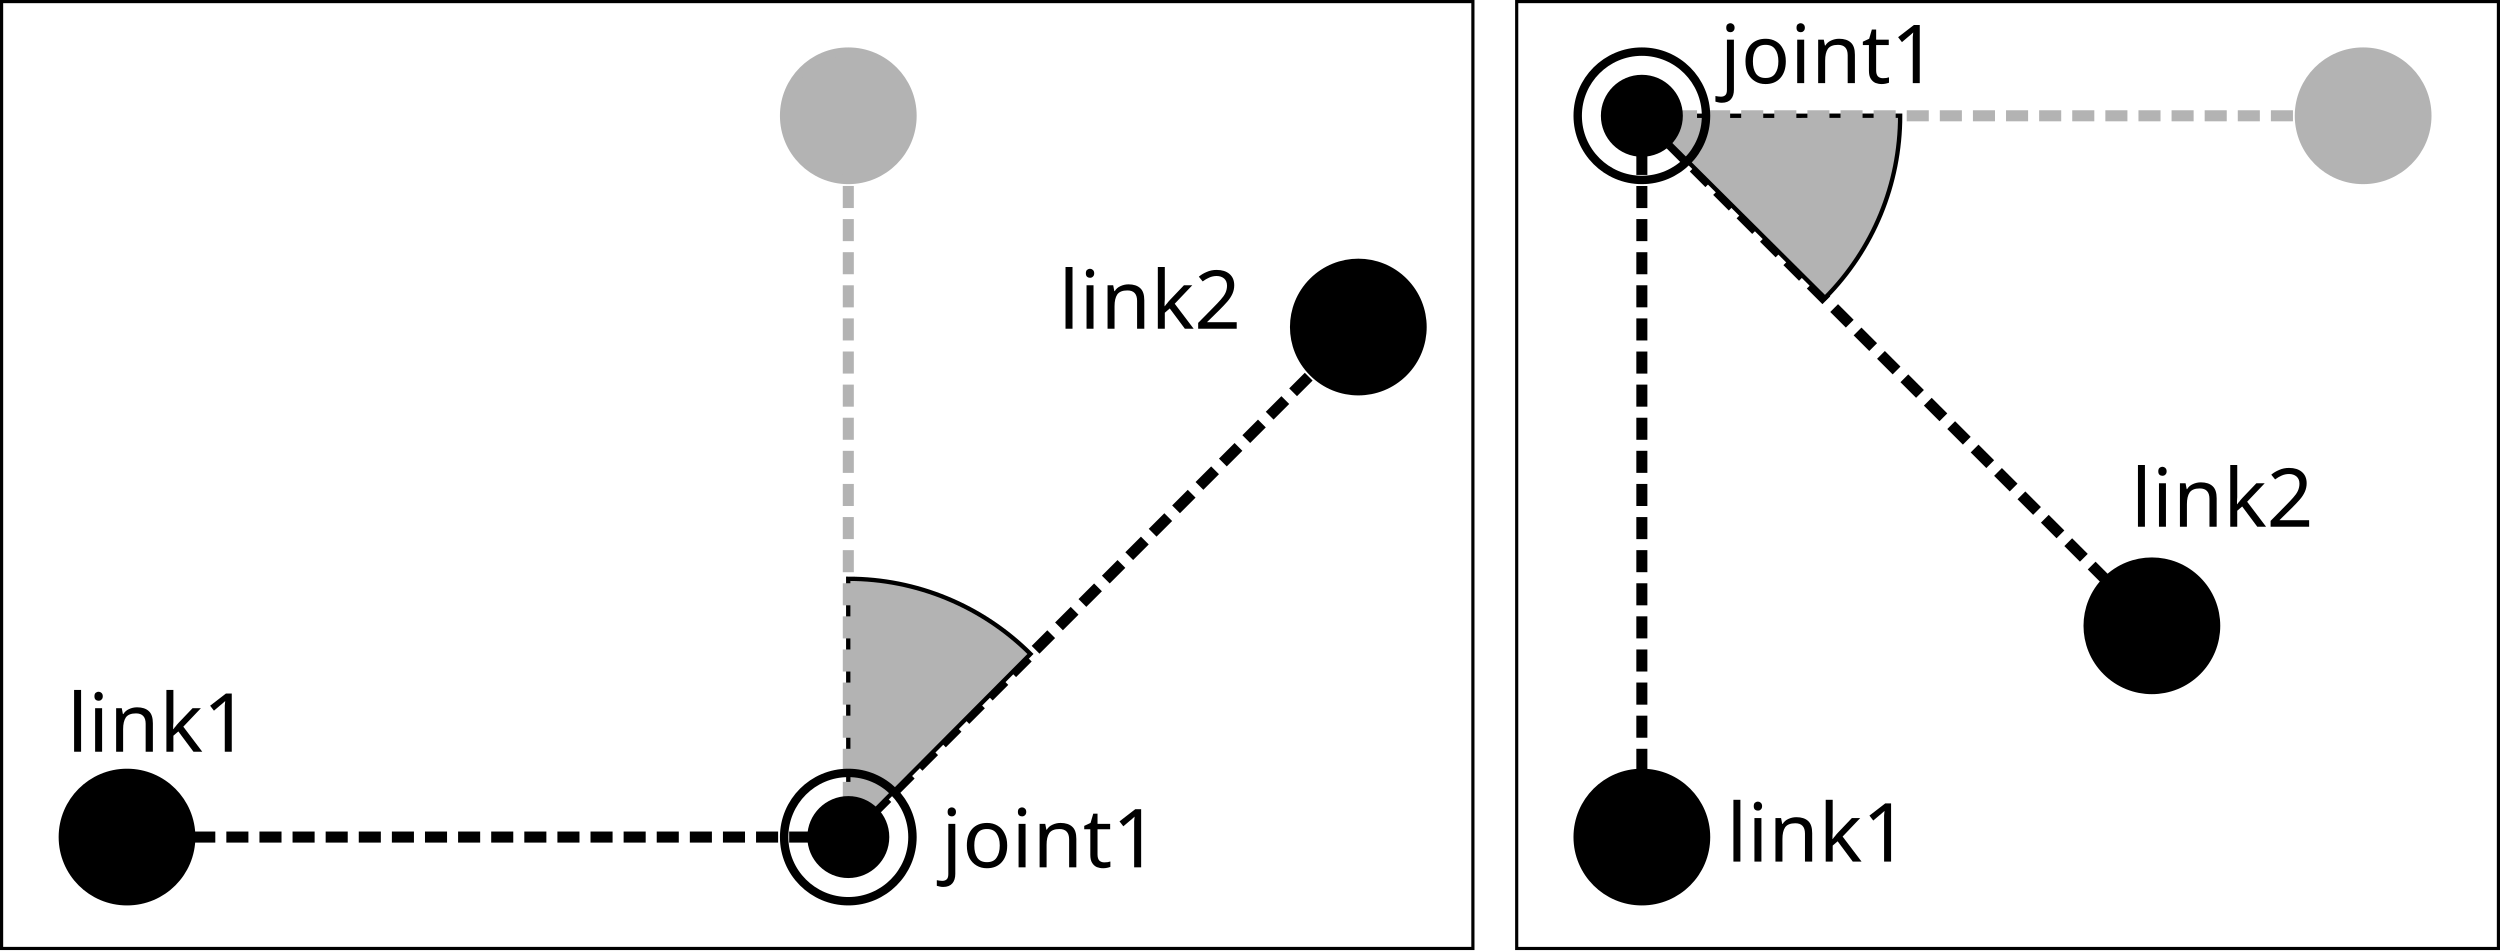
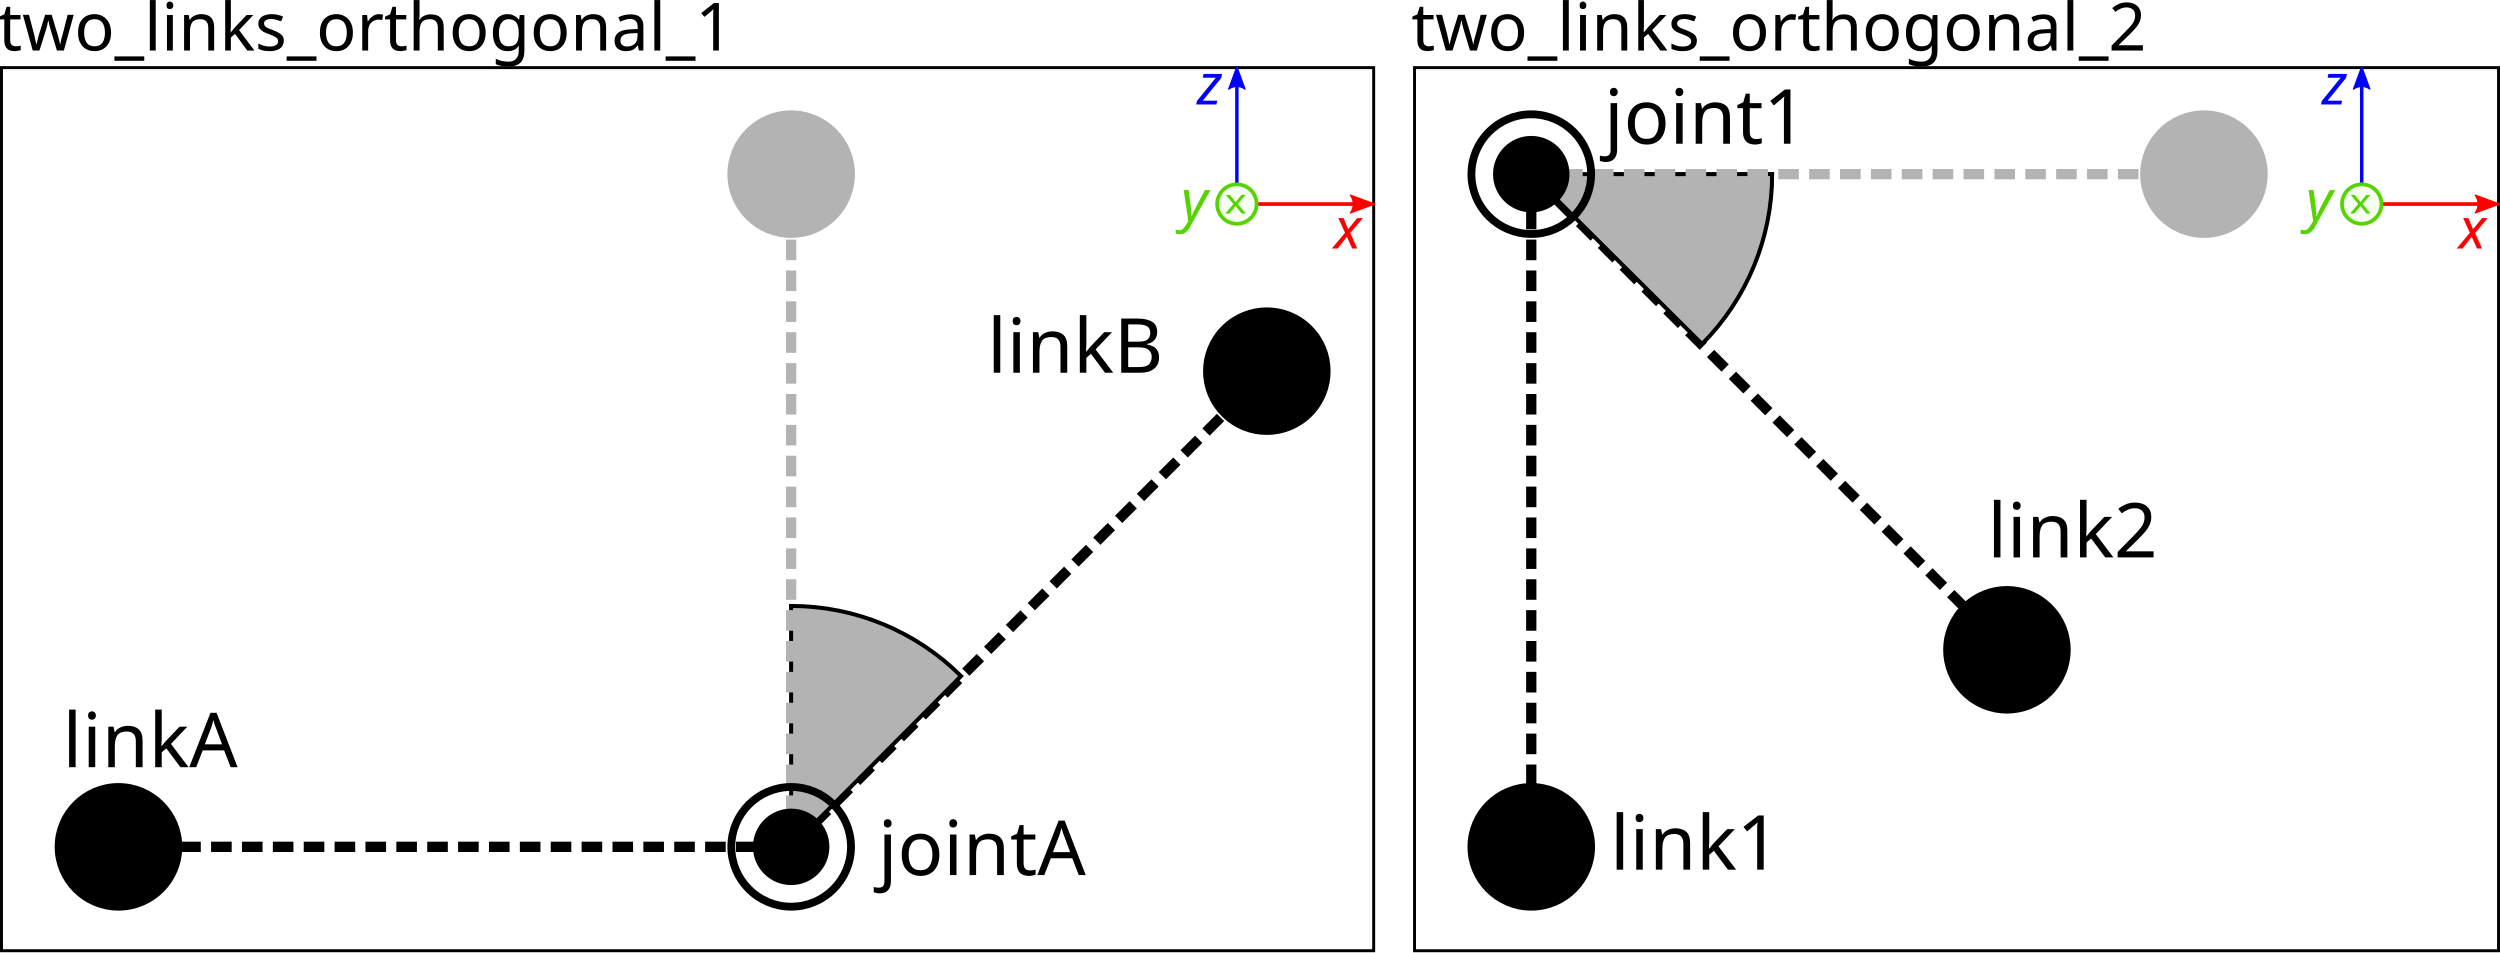
- <svg xmlns="http://www.w3.org/2000/svg" width="173.303mm" height="65.859mm" viewBox="0 0 173.303 65.859" version="1.1" id="svg8">
-   <defs id="defs2" />
-   <g id="layer1" transform="translate(4.066175,-234.4283)">
+ <svg xmlns="http://www.w3.org/2000/svg" width="185.82mm" height="70.777mm" viewBox="0 0 185.82 70.777" version="1.1" id="svg8">
+   <defs id="defs2">
+     <marker orient="auto" refY="0" refX="0" id="marker6375" style="overflow:visible">
+       <path id="path6373" style="fill:#ff0000;fill-opacity:1;fill-rule:evenodd;stroke:#ff0000;stroke-width:0.625;stroke-linejoin:round;stroke-opacity:1" d="M 8.719,4.034 -2.207,0.016 8.719,-4.002 c -1.745,2.372 -1.735,5.617 -6e-7,8.035 z" transform="scale(-0.6)" />
+     </marker>
+     <marker orient="auto" refY="0" refX="0" id="marker6759" style="overflow:visible">
+       <path id="path6757" style="fill:#0000ff;fill-opacity:1;fill-rule:evenodd;stroke:#0000ff;stroke-width:0.625;stroke-linejoin:round;stroke-opacity:1" d="M 8.719,4.034 -2.207,0.016 8.719,-4.002 c -1.745,2.372 -1.735,5.617 -6e-7,8.035 z" transform="scale(-0.6)" />
+     </marker>
+     <marker orient="auto" refY="0" refX="0" id="marker6375-2" style="overflow:visible">
+       <path id="path6373-2" style="fill:#ff0000;fill-opacity:1;fill-rule:evenodd;stroke:#ff0000;stroke-width:0.625;stroke-linejoin:round;stroke-opacity:1" d="M 8.719,4.034 -2.207,0.016 8.719,-4.002 c -1.745,2.372 -1.735,5.617 -6e-7,8.035 z" transform="scale(-0.6)" />
+     </marker>
+     <marker style="overflow:visible" id="marker6943" refX="0" refY="0" orient="auto">
+       <path transform="scale(-0.6)" d="M 8.719,4.034 -2.207,0.016 8.719,-4.002 c -1.745,2.372 -1.735,5.617 -6e-7,8.035 z" style="fill:#55d400;fill-opacity:1;fill-rule:evenodd;stroke:#55d400;stroke-width:0.625;stroke-linejoin:round;stroke-opacity:1" id="path6941" />
+     </marker>
+     <marker orient="auto" refY="0" refX="0" id="marker6375-4" style="overflow:visible">
+       <path id="path6373-6" style="fill:#ff0000;fill-opacity:1;fill-rule:evenodd;stroke:#ff0000;stroke-width:0.625;stroke-linejoin:round;stroke-opacity:1" d="M 8.719,4.034 -2.207,0.016 8.719,-4.002 c -1.745,2.372 -1.735,5.617 -6e-7,8.035 z" transform="scale(-0.6)" />
+     </marker>
+     <marker orient="auto" refY="0" refX="0" id="marker6375-9" style="overflow:visible">
+       <path id="path6373-7" style="fill:#ff0000;fill-opacity:1;fill-rule:evenodd;stroke:#ff0000;stroke-width:0.625;stroke-linejoin:round;stroke-opacity:1" d="M 8.719,4.034 -2.207,0.016 8.719,-4.002 c -1.745,2.372 -1.735,5.617 -6e-7,8.035 z" transform="scale(-0.6)" />
+     </marker>
+     <marker orient="auto" refY="0" refX="0" id="marker6759-4" style="overflow:visible">
+       <path id="path6757-9" style="fill:#0000ff;fill-opacity:1;fill-rule:evenodd;stroke:#0000ff;stroke-width:0.625;stroke-linejoin:round;stroke-opacity:1" d="M 8.719,4.034 -2.207,0.016 8.719,-4.002 c -1.745,2.372 -1.735,5.617 -6e-7,8.035 z" transform="scale(-0.6)" />
+     </marker>
+     <marker orient="auto" refY="0" refX="0" id="marker6375-1" style="overflow:visible">
+       <path id="path6373-70" style="fill:#ff0000;fill-opacity:1;fill-rule:evenodd;stroke:#ff0000;stroke-width:0.625;stroke-linejoin:round;stroke-opacity:1" d="M 8.719,4.034 -2.207,0.016 8.719,-4.002 c -1.745,2.372 -1.735,5.617 -6e-7,8.035 z" transform="scale(-0.6)" />
+     </marker>
+     <marker orient="auto" refY="0" refX="0" id="marker6759-4-6" style="overflow:visible">
+       <path id="path6757-9-0" style="fill:#0000ff;fill-opacity:1;fill-rule:evenodd;stroke:#0000ff;stroke-width:0.625;stroke-linejoin:round;stroke-opacity:1" d="M 8.719,4.034 -2.207,0.016 8.719,-4.002 c -1.745,2.372 -1.735,5.617 -6e-7,8.035 z" transform="scale(-0.6)" />
+     </marker>
+     <marker orient="auto" refY="0" refX="0" id="marker6375-1-8" style="overflow:visible">
+       <path id="path6373-70-5" style="fill:#ff0000;fill-opacity:1;fill-rule:evenodd;stroke:#ff0000;stroke-width:0.625;stroke-linejoin:round;stroke-opacity:1" d="M 8.719,4.034 -2.207,0.016 8.719,-4.002 c -1.745,2.372 -1.735,5.617 -6e-7,8.035 z" transform="scale(-0.6)" />
+     </marker>
+   </defs>
+   <g id="layer1" transform="translate(4.066175,-229.5111)">
    <g id="g5886" transform="translate(0,0.1940647)">
      <circle style="opacity:1;fill:#000000;fill-opacity:1;stroke:#000000;stroke-width:0.583;stroke-miterlimit:4;stroke-dasharray:none;stroke-opacity:1" id="path815-6" cx="4.739" cy="292.261" r="4.448" />
      <circle r="4.448" cy="117.953" cx="245.366" id="circle861" style="opacity:1;fill:#000000;fill-opacity:1;stroke:#000000;stroke-width:0.583;stroke-miterlimit:4;stroke-dasharray:none;stroke-opacity:1" transform="rotate(45)" />
      <path style="fill:none;stroke:#000000;stroke-width:0.765;stroke-linecap:butt;stroke-linejoin:miter;stroke-miterlimit:4;stroke-dasharray:1.53, 0.765;stroke-dashoffset:0;stroke-opacity:1" d="m 4.739,292.261 50,-2e-5 m 0,0 35.355,-35.355" id="path4566" />
      <text id="text4589" y="286.346" x="0.584" style="font-style:normal;font-weight:normal;font-size:10.583px;line-height:1.25;font-family:sans-serif;letter-spacing:0px;word-spacing:0px;fill:#000000;fill-opacity:1;stroke:none;stroke-width:0.265" xml:space="preserve">
-         <tspan style="font-size:5.644px;stroke-width:0.265" y="286.346" x="0.584" id="tspan4587">link1</tspan>
+         <tspan style="font-size:5.644px;stroke-width:0.265" y="286.346" x="0.584" id="tspan4587">linkA</tspan>
      </text>
      <text id="text4593" y="257.027" x="69.314" style="font-style:normal;font-weight:normal;font-size:10.583px;line-height:1.25;font-family:sans-serif;letter-spacing:0px;word-spacing:0px;fill:#000000;fill-opacity:1;stroke:none;stroke-width:0.265" xml:space="preserve">
-         <tspan style="font-size:5.644px;stroke-width:0.265" y="257.027" x="69.314" id="tspan4591">link2</tspan>
+         <tspan style="font-size:5.644px;stroke-width:0.265" y="257.027" x="69.314" id="tspan4591">linkB</tspan>
      </text>
      <text xml:space="preserve" style="font-style:normal;font-weight:normal;font-size:5.644px;line-height:1.25;font-family:sans-serif;letter-spacing:0px;word-spacing:0px;fill:#000000;fill-opacity:1;stroke:none;stroke-width:0.265" x="61.188" y="294.358" id="text4597">
-         <tspan id="tspan4595" x="61.188" y="294.358" style="font-size:5.644px;stroke-width:0.265">joint1</tspan>
+         <tspan id="tspan4595" x="61.188" y="294.358" style="font-size:5.644px;stroke-width:0.265">jointA</tspan>
      </text>
      <circle style="opacity:1;fill:#b3b3b3;fill-opacity:1;stroke:#b3b3b3;stroke-width:0.583;stroke-miterlimit:4;stroke-dasharray:none;stroke-opacity:1" id="circle1438" cx="54.739" cy="242.261" r="4.448" />
      <path transform="matrix(0.6404178,0,0,0.6404258,34.347,190.8192)" id="circle923" style="opacity:1;fill:#b3b3b3;fill-opacity:1;stroke:#000000;stroke-width:0.468;stroke-miterlimit:4;stroke-dasharray:none;stroke-opacity:1" d="m 31.832,130.439 a 27.959,27.959 0 0 1 19.728,8.137 l -19.718,19.822 z" />
      <path id="path1440" d="m 54.739,292.261 6.6e-5,-50" style="fill:#e6e6e6;stroke:#b3b3b3;stroke-width:0.765;stroke-linecap:butt;stroke-linejoin:miter;stroke-miterlimit:4;stroke-dasharray:1.53, 0.765;stroke-dashoffset:0;stroke-opacity:1" />
      <g transform="matrix(0.6404178,0,0,0.6404258,34.347,190.8192)" id="g823">
        <circle style="opacity:1;fill:none;fill-opacity:1;stroke:#000000;stroke-width:0.91;stroke-miterlimit:4;stroke-dasharray:none;stroke-opacity:1" id="path815" cx="31.842" cy="158.397" r="6.945" />
        <circle r="4.436" cy="158.397" cx="31.842" id="circle819" style="opacity:1;fill:#000000;fill-opacity:1;stroke:none;stroke-width:0.582;stroke-miterlimit:4;stroke-dasharray:none;stroke-opacity:1" />
      </g>
    </g>
    <g id="g5872" transform="translate(-22.96676,2.669864)">
      <circle style="opacity:1;fill:#000000;fill-opacity:1;stroke:#000000;stroke-width:0.583;stroke-miterlimit:4;stroke-dasharray:none;stroke-opacity:1" id="path815-6-5" cx="132.716" cy="289.785" r="4.448" />
      <circle r="4.448" cy="75.709" cx="313.398" id="circle861-6" style="opacity:1;fill:#000000;fill-opacity:1;stroke:#000000;stroke-width:0.583;stroke-miterlimit:4;stroke-dasharray:none;stroke-opacity:1" transform="rotate(45)" />
      <path id="path4566-2" d="m 132.716,289.785 -6e-5,-50 35.355,35.355" style="opacity:1;vector-effect:none;fill:none;fill-opacity:1;stroke:#000000;stroke-width:0.765;stroke-linecap:butt;stroke-linejoin:miter;stroke-miterlimit:4;stroke-dasharray:1.53, 0.765;stroke-dashoffset:0;stroke-opacity:1" />
      <text id="text4589-9" y="291.486" x="138.578" style="font-style:normal;font-weight:normal;font-size:10.583px;line-height:1.25;font-family:sans-serif;letter-spacing:0px;word-spacing:0px;fill:#000000;fill-opacity:1;stroke:none;stroke-width:0.265" xml:space="preserve">
        <tspan style="font-size:5.644px;stroke-width:0.265" y="291.486" x="138.578" id="tspan4587-1">link1</tspan>
      </text>
      <text id="text4593-2" y="268.273" x="166.621" style="font-style:normal;font-weight:normal;font-size:10.583px;line-height:1.25;font-family:sans-serif;letter-spacing:0px;word-spacing:0px;fill:#000000;fill-opacity:1;stroke:none;stroke-width:0.265" xml:space="preserve">
        <tspan style="font-size:5.644px;stroke-width:0.265" y="268.273" x="166.621" id="tspan4591-7">link2</tspan>
      </text>
      <text xml:space="preserve" style="font-style:normal;font-weight:normal;font-size:5.644px;line-height:1.25;font-family:sans-serif;letter-spacing:0px;word-spacing:0px;fill:#000000;fill-opacity:1;stroke:none;stroke-width:0.265" x="138.129" y="237.526" id="text4597-0">
        <tspan id="tspan4595-9" x="138.129" y="237.526" style="font-size:5.644px;stroke-width:0.265">joint1</tspan>
      </text>
      <path id="circle923-3" style="opacity:1;fill:#b3b3b3;fill-opacity:1;stroke:#000000;stroke-width:0.3;stroke-miterlimit:4;stroke-dasharray:none;stroke-opacity:1" d="m 239.779,-150.622 a 17.905,17.905 0 0 1 12.634,5.211 l -12.628,12.694 z" transform="rotate(90)" />
      <circle style="opacity:1;fill:#b3b3b3;fill-opacity:1;stroke:#b3b3b3;stroke-width:0.583;stroke-miterlimit:4;stroke-dasharray:none;stroke-opacity:1" id="circle940" cx="182.716" cy="239.785" r="4.448" />
      <path style="opacity:1;vector-effect:none;fill:none;fill-opacity:1;stroke:#b3b3b3;stroke-width:0.765;stroke-linecap:butt;stroke-linejoin:miter;stroke-miterlimit:4;stroke-dasharray:1.53, 0.765;stroke-dashoffset:0;stroke-opacity:1" d="m 132.716,239.785 50,-10e-6" id="path942" />
      <g transform="matrix(0.6404178,0,0,0.6404258,112.3243,138.3434)" id="g823-7">
        <circle style="opacity:1;fill:none;fill-opacity:1;stroke:#000000;stroke-width:0.91;stroke-miterlimit:4;stroke-dasharray:none;stroke-opacity:1" id="path815-5" cx="31.842" cy="158.397" r="6.945" />
        <circle r="4.436" cy="158.397" cx="31.842" id="circle819-3" style="opacity:1;fill:#000000;fill-opacity:1;stroke:none;stroke-width:0.582;stroke-miterlimit:4;stroke-dasharray:none;stroke-opacity:1" />
      </g>
    </g>
    <rect style="opacity:1;fill:none;fill-opacity:1;stroke:#000000;stroke-width:0.22;stroke-miterlimit:4;stroke-dasharray:none;stroke-opacity:1" id="rect5888" width="101.993" height="65.639" x="-3.956" y="234.538" />
-     <rect y="234.538" x="101.073" height="65.64" width="68.054" id="rect5892" style="opacity:1;fill:none;fill-opacity:1;stroke:#000000;stroke-width:0.219;stroke-miterlimit:4;stroke-dasharray:none;stroke-opacity:1" />
+     <rect y="234.538" x="101.073" height="65.64" width="80.572" id="rect5892" style="opacity:1;fill:none;fill-opacity:1;stroke:#000000;stroke-width:0.219;stroke-miterlimit:4;stroke-dasharray:none;stroke-opacity:1" />
+     <g id="g10077" transform="translate(14.95752,4.0954541e-6)">
+       <path style="fill:none;stroke:#0000ff;stroke-width:0.253;stroke-linecap:butt;stroke-linejoin:miter;stroke-miterlimit:4;stroke-dasharray:none;stroke-opacity:1;marker-end:url(#marker6759-4)" d="m 72.911,244.811 v -10" id="path10055" />
+       <path style="fill:#ff0000;stroke:#ff0000;stroke-width:0.272;stroke-linecap:butt;stroke-linejoin:miter;stroke-miterlimit:4;stroke-dasharray:none;stroke-opacity:1;marker-end:url(#marker6375-1)" d="m 72.778,244.678 h 10" id="path10057" />
+       <text id="text10061" y="247.987" x="80.12" style="font-style:italic;font-variant:normal;font-weight:normal;font-stretch:normal;font-size:2.822px;line-height:1.25;font-family:sans-serif;-inkscape-font-specification:'sans-serif Italic';letter-spacing:0px;word-spacing:0px;fill:#ff0000;fill-opacity:1;stroke:none;stroke-width:0.265" xml:space="preserve">
+         <tspan style="font-style:italic;font-variant:normal;font-weight:normal;font-stretch:normal;font-size:4.233px;font-family:sans-serif;-inkscape-font-specification:'sans-serif Italic';fill:#ff0000;stroke-width:0.265" y="247.987" x="80.12" id="tspan10059">x</tspan>
+       </text>
+       <text xml:space="preserve" style="font-style:italic;font-variant:normal;font-weight:normal;font-stretch:normal;font-size:2.822px;line-height:1.25;font-family:sans-serif;-inkscape-font-specification:'sans-serif Italic';letter-spacing:0px;word-spacing:0px;fill:#0000ff;fill-opacity:1;stroke:none;stroke-width:0.265" x="69.953" y="237.273" id="text10065">
+         <tspan id="tspan10063" x="69.953" y="237.273" style="font-style:italic;font-variant:normal;font-weight:normal;font-stretch:normal;font-size:4.233px;font-family:sans-serif;-inkscape-font-specification:'sans-serif Italic';fill:#0000ff;fill-opacity:1;stroke-width:0.265">z</tspan>
+       </text>
+       <text xml:space="preserve" style="font-style:italic;font-variant:normal;font-weight:normal;font-stretch:normal;font-size:2.822px;line-height:1.25;font-family:sans-serif;-inkscape-font-specification:'sans-serif Italic';letter-spacing:0px;word-spacing:0px;fill:#55d400;fill-opacity:1;stroke:none;stroke-width:0.265" x="68.752" y="245.908" id="text10069">
+         <tspan id="tspan10067" x="68.752" y="245.908" style="font-style:italic;font-variant:normal;font-weight:normal;font-stretch:normal;font-size:4.233px;font-family:sans-serif;-inkscape-font-specification:'sans-serif Italic';fill:#55d400;fill-opacity:1;stroke-width:0.265">y</tspan>
+       </text>
+       <circle r="1.466" cy="244.678" cx="72.911" id="circle10071" style="opacity:1;vector-effect:none;fill:#f6fff1;fill-opacity:1;stroke:#55d400;stroke-width:0.279;stroke-linecap:butt;stroke-linejoin:miter;stroke-miterlimit:4;stroke-dasharray:none;stroke-dashoffset:0;stroke-opacity:1" />
+       <text xml:space="preserve" style="font-style:normal;font-weight:normal;font-size:2.823px;line-height:1.25;font-family:sans-serif;letter-spacing:0px;word-spacing:0px;fill:#55d400;fill-opacity:1;stroke:none;stroke-width:0.071" x="65.728" y="268.803" id="text10075" transform="scale(1.095445,0.9128709)">
+         <tspan id="tspan10073" x="65.728" y="268.803" style="fill:#55d400;fill-opacity:1;stroke-width:0.071">x</tspan>
+       </text>
+     </g>
+     <g id="g10077-3" transform="translate(98.56456,4e-6)">
+       <path style="fill:none;stroke:#0000ff;stroke-width:0.253;stroke-linecap:butt;stroke-linejoin:miter;stroke-miterlimit:4;stroke-dasharray:none;stroke-opacity:1;marker-end:url(#marker6759-4-6)" d="m 72.911,244.811 v -10" id="path10055-9" />
+       <path style="fill:#ff0000;stroke:#ff0000;stroke-width:0.272;stroke-linecap:butt;stroke-linejoin:miter;stroke-miterlimit:4;stroke-dasharray:none;stroke-opacity:1;marker-end:url(#marker6375-1-8)" d="m 72.778,244.678 h 10" id="path10057-4" />
+       <text id="text10061-1" y="247.987" x="80.12" style="font-style:italic;font-variant:normal;font-weight:normal;font-stretch:normal;font-size:2.822px;line-height:1.25;font-family:sans-serif;-inkscape-font-specification:'sans-serif Italic';letter-spacing:0px;word-spacing:0px;fill:#ff0000;fill-opacity:1;stroke:none;stroke-width:0.265" xml:space="preserve">
+         <tspan style="font-style:italic;font-variant:normal;font-weight:normal;font-stretch:normal;font-size:4.233px;font-family:sans-serif;-inkscape-font-specification:'sans-serif Italic';fill:#ff0000;stroke-width:0.265" y="247.987" x="80.12" id="tspan10059-5">x</tspan>
+       </text>
+       <text xml:space="preserve" style="font-style:italic;font-variant:normal;font-weight:normal;font-stretch:normal;font-size:2.822px;line-height:1.25;font-family:sans-serif;-inkscape-font-specification:'sans-serif Italic';letter-spacing:0px;word-spacing:0px;fill:#0000ff;fill-opacity:1;stroke:none;stroke-width:0.265" x="69.953" y="237.273" id="text10065-4">
+         <tspan id="tspan10063-1" x="69.953" y="237.273" style="font-style:italic;font-variant:normal;font-weight:normal;font-stretch:normal;font-size:4.233px;font-family:sans-serif;-inkscape-font-specification:'sans-serif Italic';fill:#0000ff;fill-opacity:1;stroke-width:0.265">z</tspan>
+       </text>
+       <text xml:space="preserve" style="font-style:italic;font-variant:normal;font-weight:normal;font-stretch:normal;font-size:2.822px;line-height:1.25;font-family:sans-serif;-inkscape-font-specification:'sans-serif Italic';letter-spacing:0px;word-spacing:0px;fill:#55d400;fill-opacity:1;stroke:none;stroke-width:0.265" x="68.752" y="245.908" id="text10069-5">
+         <tspan id="tspan10067-5" x="68.752" y="245.908" style="font-style:italic;font-variant:normal;font-weight:normal;font-stretch:normal;font-size:4.233px;font-family:sans-serif;-inkscape-font-specification:'sans-serif Italic';fill:#55d400;fill-opacity:1;stroke-width:0.265">y</tspan>
+       </text>
+       <circle r="1.466" cy="244.678" cx="72.911" id="circle10071-4" style="opacity:1;vector-effect:none;fill:#f6fff1;fill-opacity:1;stroke:#55d400;stroke-width:0.279;stroke-linecap:butt;stroke-linejoin:miter;stroke-miterlimit:4;stroke-dasharray:none;stroke-dashoffset:0;stroke-opacity:1" />
+       <text xml:space="preserve" style="font-style:normal;font-weight:normal;font-size:2.823px;line-height:1.25;font-family:sans-serif;letter-spacing:0px;word-spacing:0px;fill:#55d400;fill-opacity:1;stroke:none;stroke-width:0.071" x="65.728" y="268.803" id="text10075-9" transform="scale(1.095445,0.9128709)">
+         <tspan id="tspan10073-8" x="65.728" y="268.803" style="fill:#55d400;fill-opacity:1;stroke-width:0.071">x</tspan>
+       </text>
+     </g>
+     <text xml:space="preserve" style="font-style:normal;font-weight:normal;font-size:10.583px;line-height:1.25;font-family:sans-serif;letter-spacing:0px;word-spacing:0px;fill:#000000;fill-opacity:1;stroke:none;stroke-width:0.265" x="-4.199" y="233.263" id="text10381">
+       <tspan id="tspan10379" x="-4.199" y="233.263" style="font-weight:normal;font-size:4.939px;stroke-width:0.265">two_links_orthogonal_1</tspan>
+     </text>
+     <text id="text10385" y="233.264" x="100.831" style="font-style:normal;font-weight:normal;font-size:10.583px;line-height:1.25;font-family:sans-serif;letter-spacing:0px;word-spacing:0px;fill:#000000;fill-opacity:1;stroke:none;stroke-width:0.265" xml:space="preserve">
+       <tspan style="font-weight:normal;font-size:4.939px;stroke-width:0.265" y="233.264" x="100.831" id="tspan10383">two_links_orthogonal_2</tspan>
+     </text>
  </g>
</svg>
